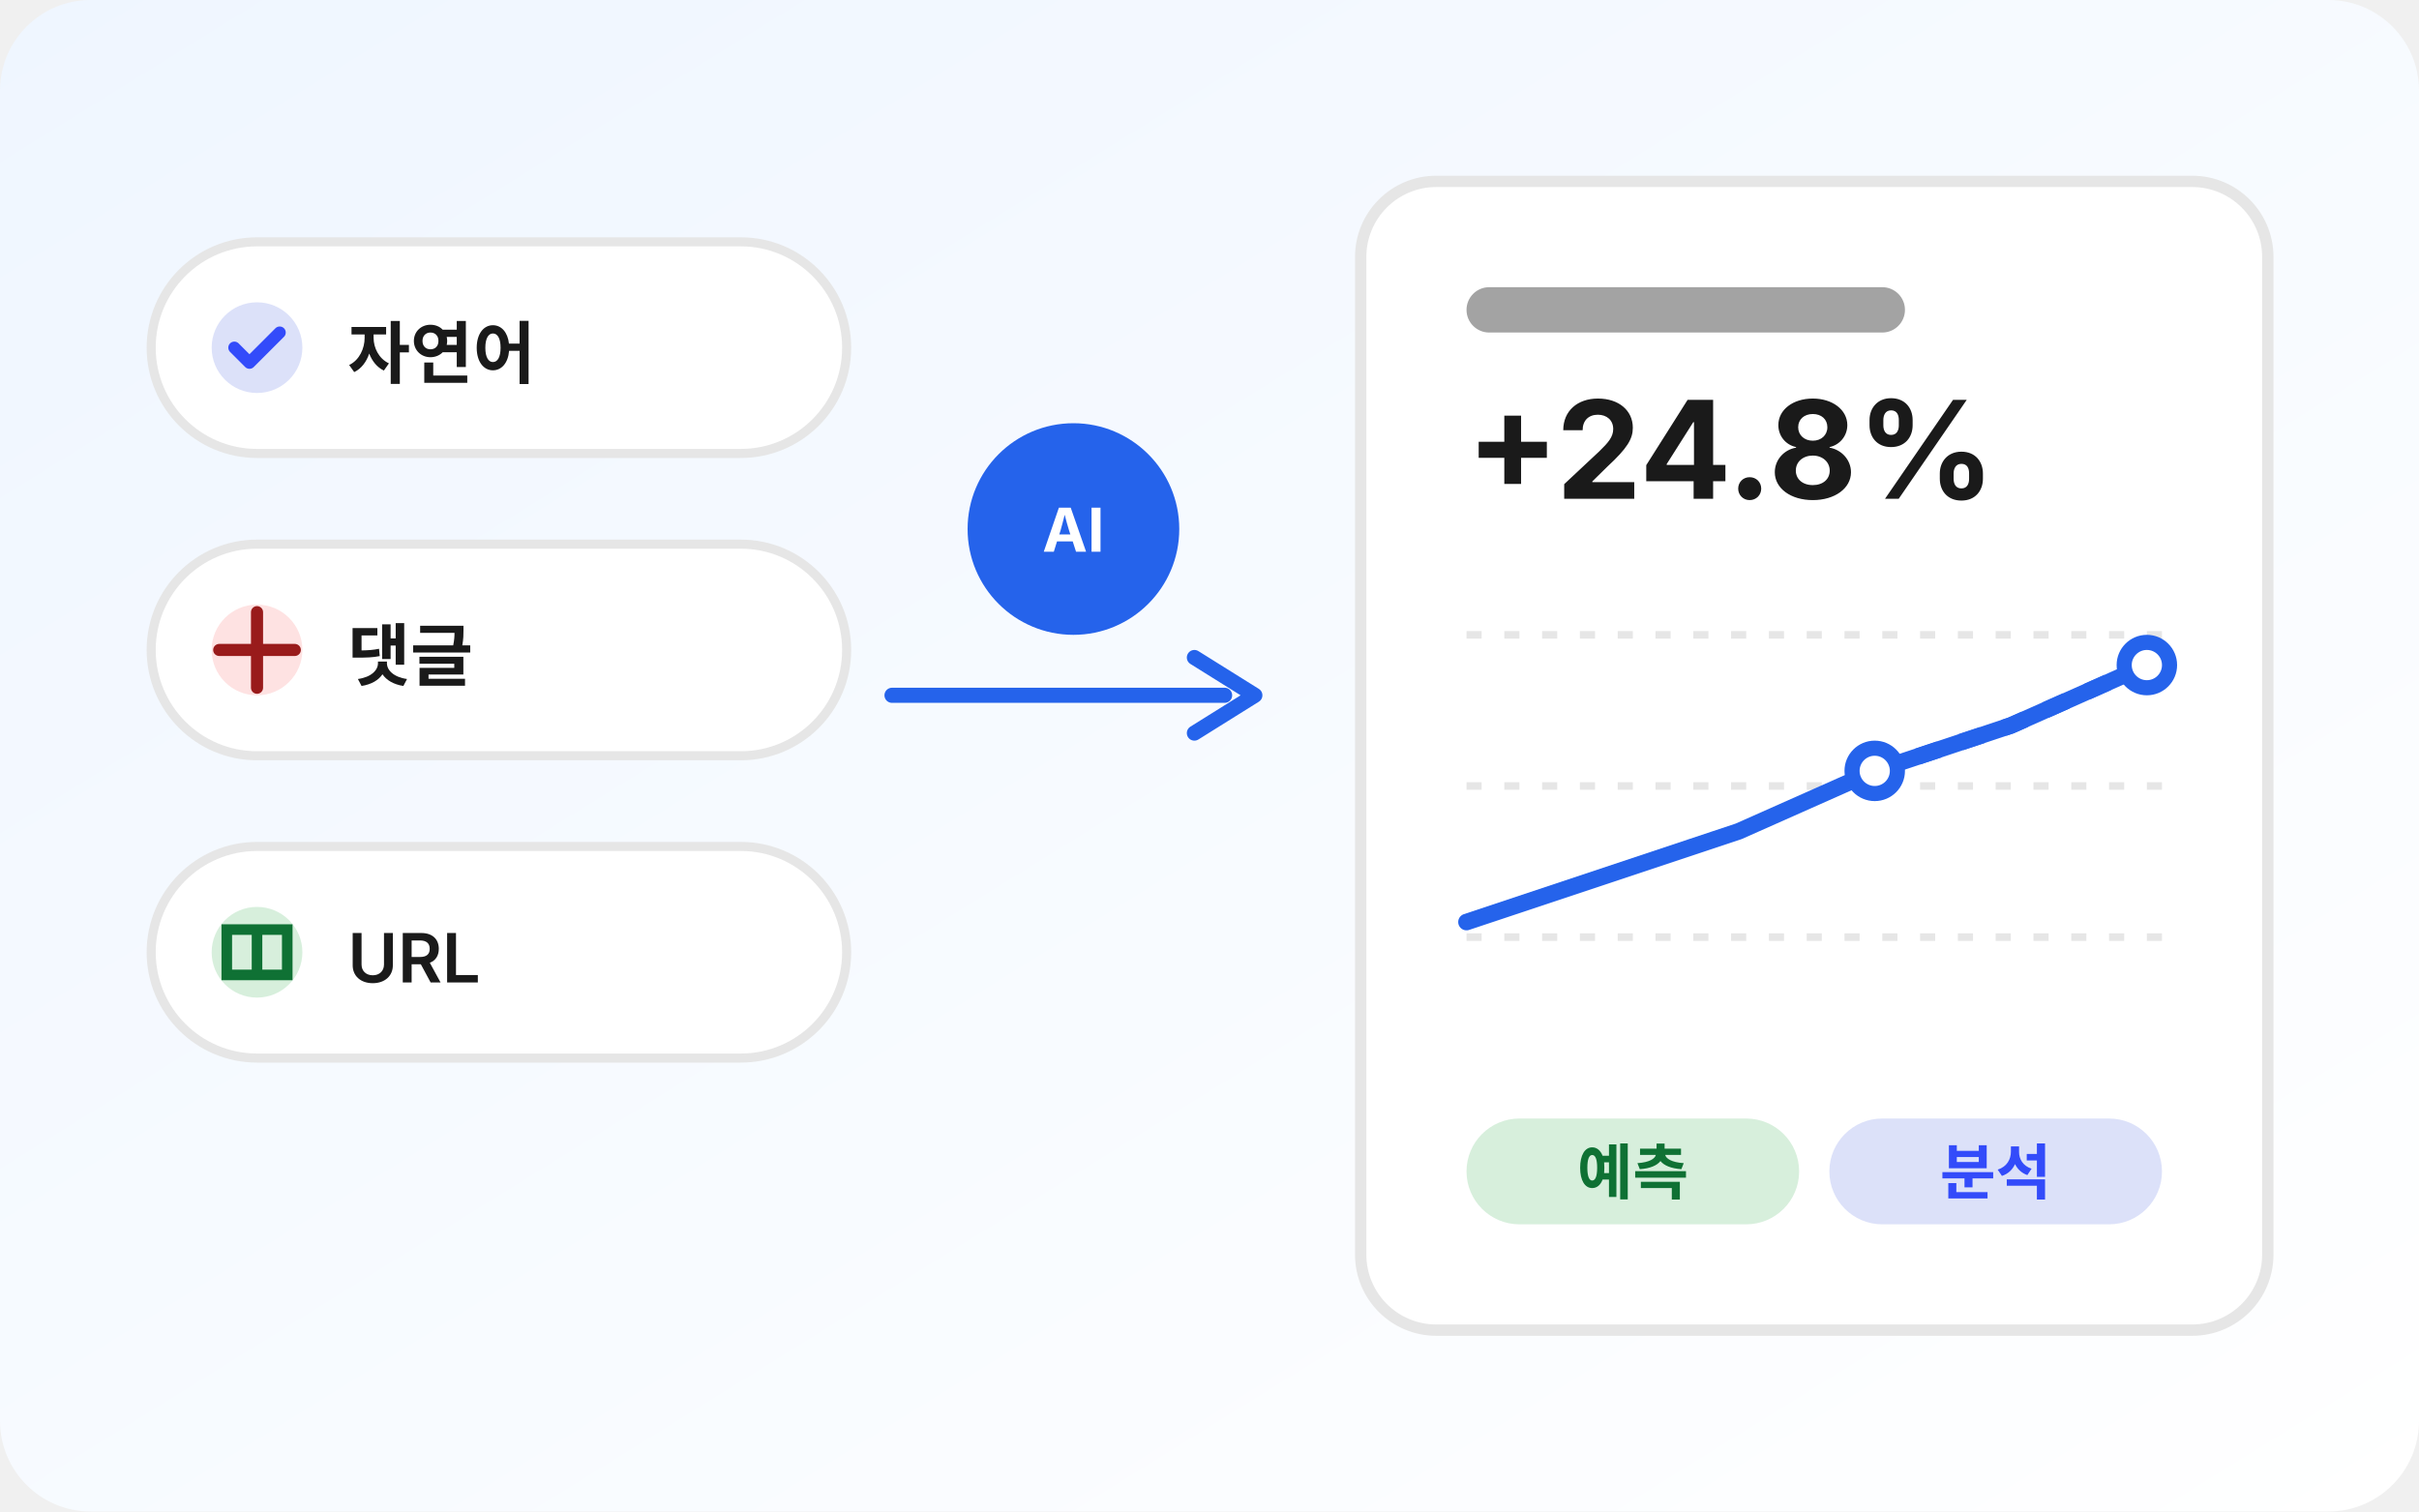
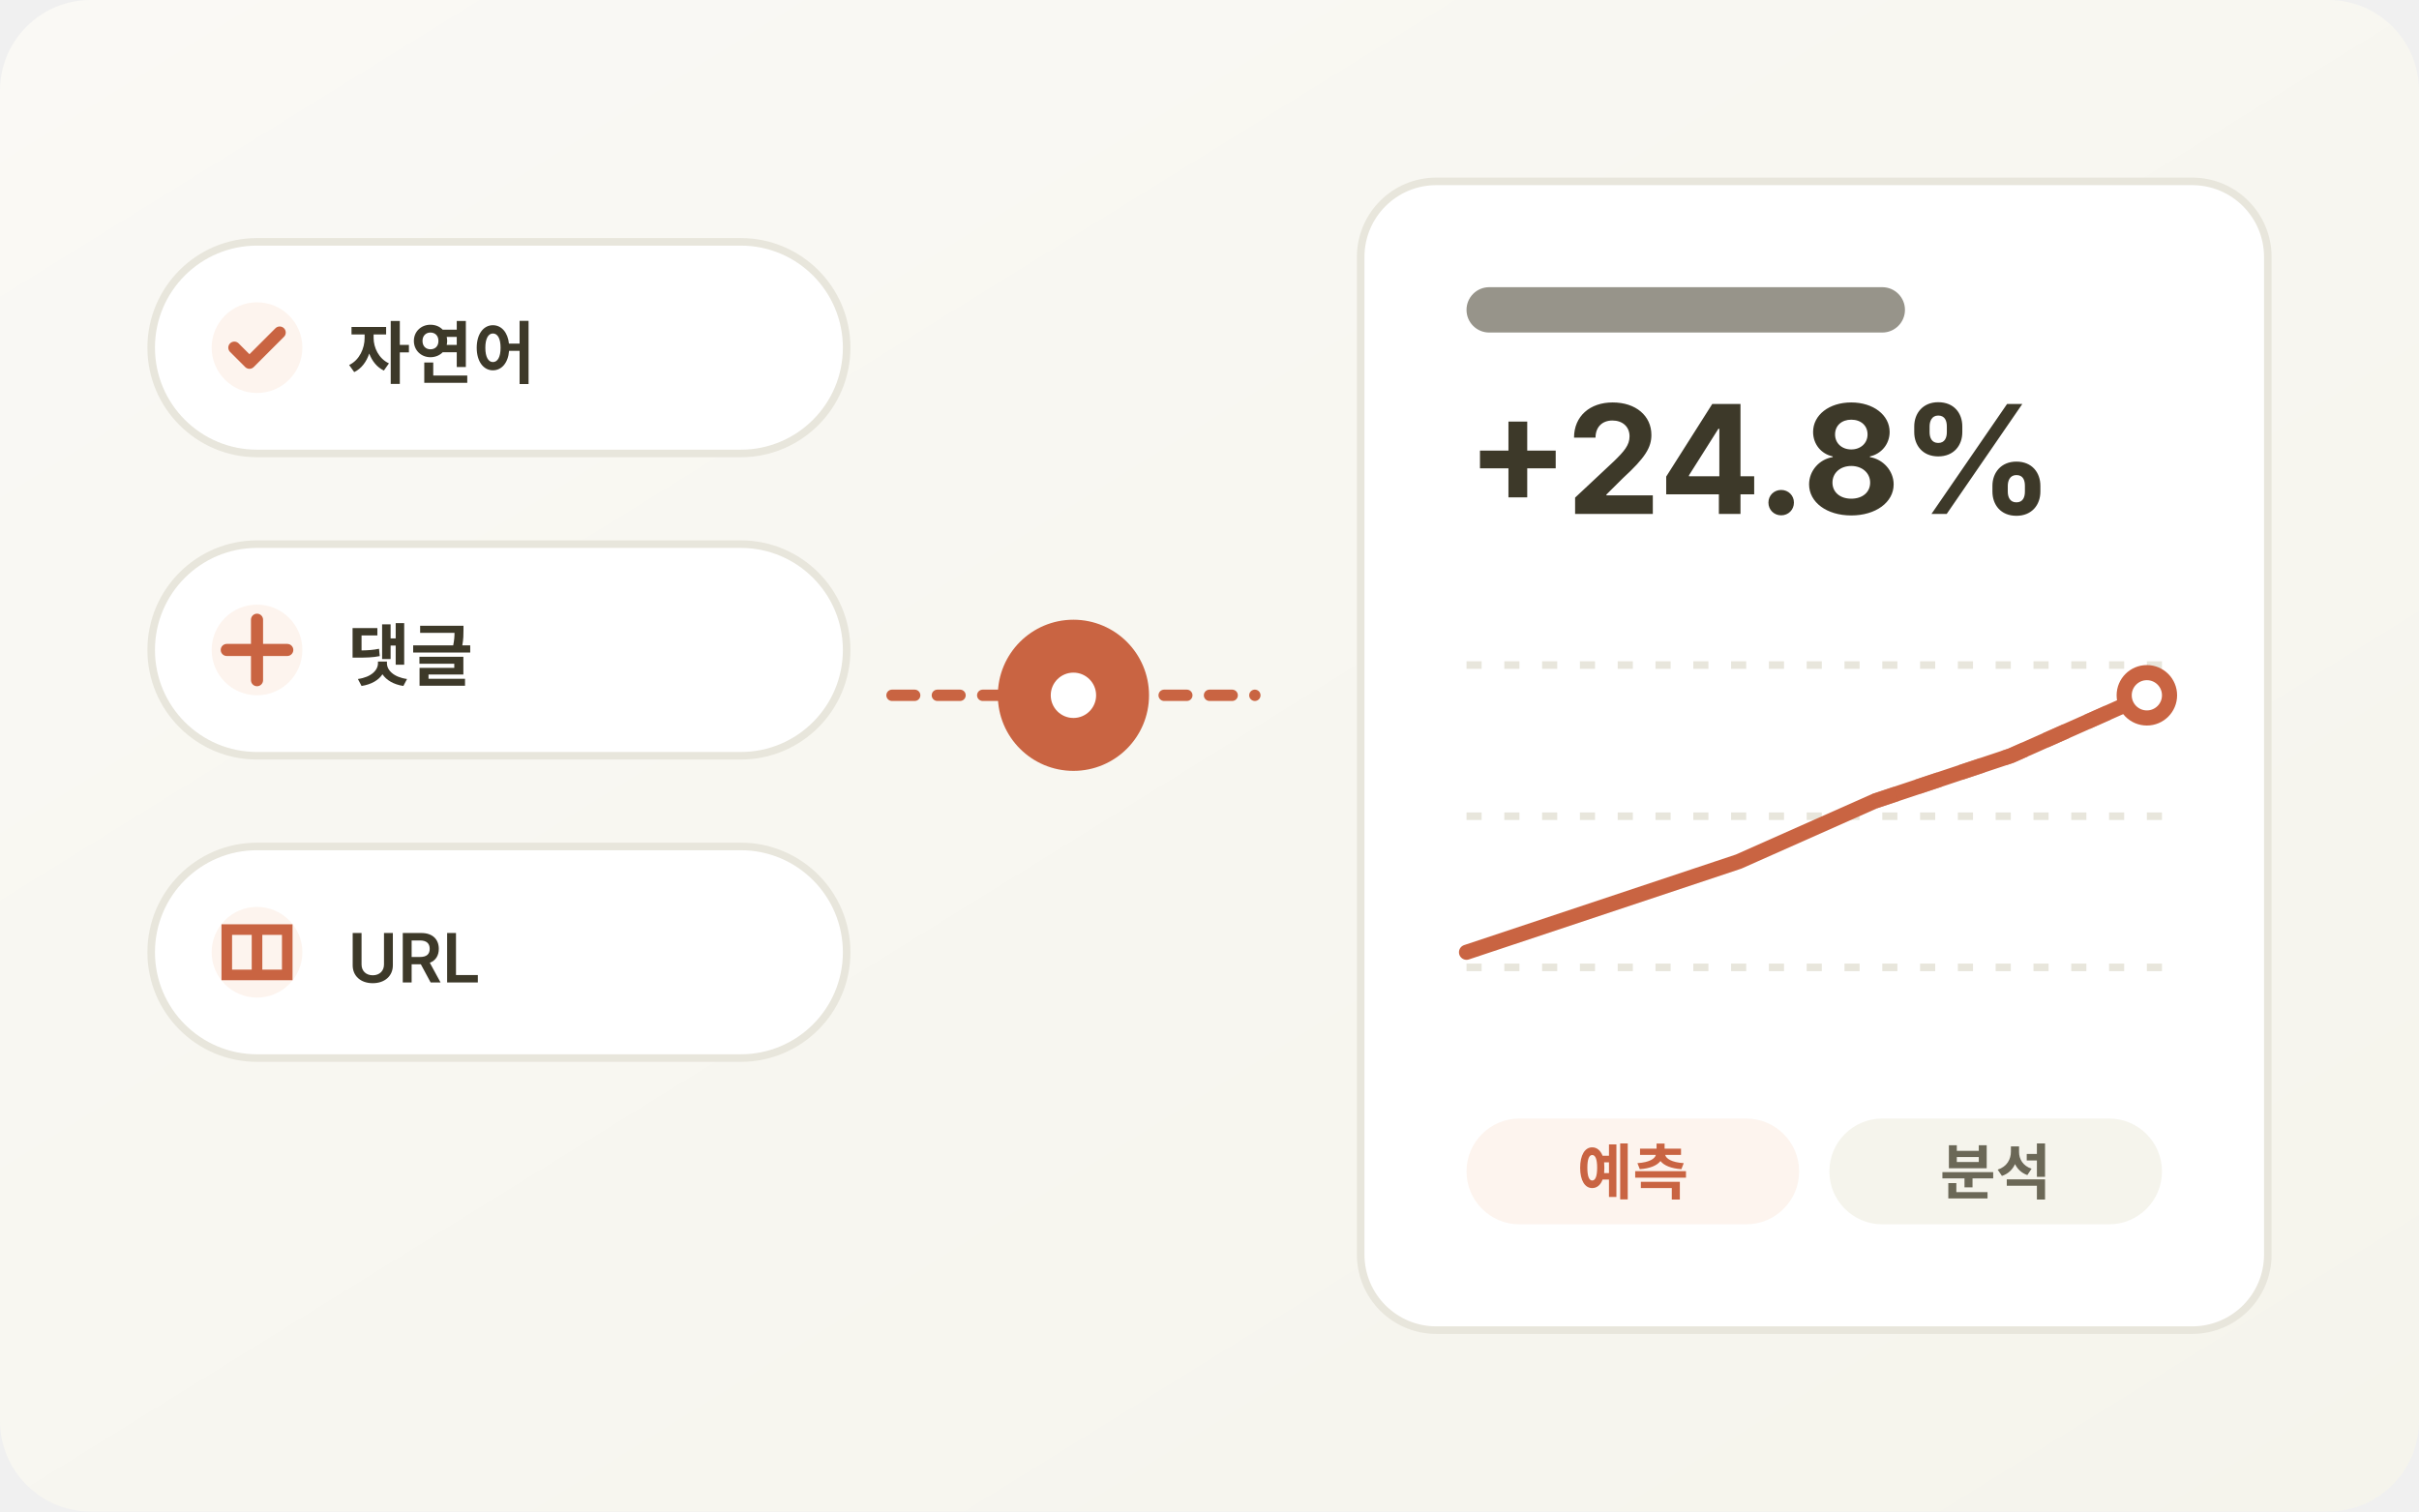
<svg xmlns="http://www.w3.org/2000/svg" viewBox="0 0 320 200" role="img" aria-labelledby="axDataTitle axDataDesc">
  <defs>
    <linearGradient id="axDataBg" x1="0" y1="0" x2="1" y2="1">
-       <stop offset="0%" stop-color="#eff6ff" />
-       <stop offset="100%" stop-color="#ffffff" />
+       <stop offset="0%" stop-color="#faf9f5" />
+       <stop offset="100%" stop-color="#f5f4ec" />
    </linearGradient>
  </defs>
  <rect width="320" height="200" rx="12" fill="url(#axDataBg)" />
-   <g transform="translate(20 32)">
+   <g transform="translate(20 32)" font-family="system-ui,-apple-system,sans-serif">
    <g>
-       <rect width="92" height="28" rx="14" fill="#ffffff" stroke="#e6e6e6" stroke-width="1.2" />
-       <circle cx="14" cy="14" r="6" fill="#dce1f9" />
-       <path d="M11 14 L13 16 L17 12" stroke="#334bfa" stroke-width="1.6" fill="none" stroke-linecap="round" stroke-linejoin="round" />
-       <text x="26" y="18" fill="#1a1a1a" font-family="system-ui,-apple-system,sans-serif" font-size="9" font-weight="600">자연어</text>
+       <rect width="92" height="28" rx="14" fill="#ffffff" stroke="#e8e6dc" />
+       <circle cx="14" cy="14" r="6" fill="#fdf4ee" />
+       <path d="M11 14 L13 16 L17 12" stroke="#c96442" stroke-width="1.6" fill="none" stroke-linecap="round" stroke-linejoin="round" />
+       <text x="26" y="18" fill="#3d3929" font-size="9" font-weight="600">자연어</text>
    </g>
    <g transform="translate(0 40)">
-       <rect width="92" height="28" rx="14" fill="#ffffff" stroke="#e6e6e6" stroke-width="1.2" />
-       <circle cx="14" cy="14" r="6" fill="#fee2e2" />
-       <path d="M9 14 L19 14 M14 9 L14 19" stroke="#991b1b" stroke-width="1.6" fill="none" stroke-linecap="round" />
-       <text x="26" y="18" fill="#1a1a1a" font-family="system-ui,-apple-system,sans-serif" font-size="9" font-weight="600">댓글</text>
+       <rect width="92" height="28" rx="14" fill="#ffffff" stroke="#e8e6dc" />
+       <circle cx="14" cy="14" r="6" fill="#fdf4ee" />
+       <path d="M10 14 L18 14 M14 10 L14 18" stroke="#c96442" stroke-width="1.6" fill="none" stroke-linecap="round" />
+       <text x="26" y="18" fill="#3d3929" font-size="9" font-weight="600">댓글</text>
    </g>
    <g transform="translate(0 80)">
-       <rect width="92" height="28" rx="14" fill="#ffffff" stroke="#e6e6e6" stroke-width="1.2" />
-       <circle cx="14" cy="14" r="6" fill="#d7efdc" />
-       <path d="M10 11 L18 11 L18 17 L10 17 Z M14 11 L14 17" stroke="#0f7134" stroke-width="1.4" fill="none" />
-       <text x="26" y="18" fill="#1a1a1a" font-family="system-ui,-apple-system,sans-serif" font-size="9" font-weight="600">URL</text>
+       <rect width="92" height="28" rx="14" fill="#ffffff" stroke="#e8e6dc" />
+       <circle cx="14" cy="14" r="6" fill="#fdf4ee" />
+       <path d="M10 11 L18 11 L18 17 L10 17 Z M14 11 L14 17" stroke="#c96442" stroke-width="1.4" fill="none" />
+       <text x="26" y="18" fill="#3d3929" font-size="9" font-weight="600">URL</text>
    </g>
  </g>
  <g transform="translate(118 92)">
-     <line x1="0" y1="0" x2="44" y2="0" stroke="#2563eb" stroke-width="2" stroke-linecap="round" />
-     <path d="M40 -5 L48 0 L40 5" stroke="#2563eb" stroke-width="2" fill="none" stroke-linecap="round" stroke-linejoin="round" />
-     <g transform="translate(24 -22)">
-       <circle r="14" fill="#2563eb" />
-       <text y="3" text-anchor="middle" fill="#ffffff" font-family="system-ui,-apple-system,sans-serif" font-size="8" font-weight="700">AI</text>
+     <line x1="0" y1="0" x2="48" y2="0" stroke="#c96442" stroke-width="1.5" stroke-linecap="round" stroke-dasharray="3 3" />
+     <circle cx="24" cy="0" r="10" fill="#c96442" />
+     <circle cx="24" cy="0" r="3" fill="#ffffff" />
+   </g>
+   <g transform="translate(180 24)" font-family="system-ui,-apple-system,sans-serif">
+     <rect width="120" height="152" rx="10" fill="#ffffff" stroke="#e8e6dc" />
+     <rect x="14" y="14" width="58" height="6" rx="3" fill="#97948a" />
+     <text x="14" y="44" fill="#3d3929" font-size="20" font-weight="700">+24.8%</text>
+     <g transform="translate(14 64)">
+       <line x1="0" y1="40" x2="92" y2="40" stroke="#e8e6dc" stroke-dasharray="2 3" />
+       <line x1="0" y1="20" x2="92" y2="20" stroke="#e8e6dc" stroke-dasharray="2 3" />
+       <line x1="0" y1="0" x2="92" y2="0" stroke="#e8e6dc" stroke-dasharray="2 3" />
+       <path d="M0 38 L18 32 L36 26 L54 18 L72 12 L90 4" stroke="#c96442" stroke-width="2" fill="none" stroke-linecap="round" stroke-linejoin="round" />
+       <path d="M54 18 L72 12 L90 4" stroke="#c96442" stroke-width="2" stroke-dasharray="3 3" fill="none" opacity="0.7" />
+       <circle cx="90" cy="4" r="3" fill="#ffffff" stroke="#c96442" stroke-width="2" />
    </g>
-   </g>
-   <g transform="translate(180 24)">
-     <rect width="120" height="152" rx="10" fill="#ffffff" stroke="#e6e6e6" stroke-width="1.5" />
-     <rect x="14" y="14" width="58" height="6" rx="3" fill="#a3a3a3" />
-     <text x="14" y="42" fill="#1a1a1a" font-family="system-ui,-apple-system,sans-serif" font-size="18" font-weight="700">+24.8%</text>
-     <g transform="translate(14 60)">
-       <line x1="0" y1="40" x2="92" y2="40" stroke="#e6e6e6" stroke-dasharray="2 3" />
-       <line x1="0" y1="20" x2="92" y2="20" stroke="#e6e6e6" stroke-dasharray="2 3" />
-       <line x1="0" y1="0" x2="92" y2="0" stroke="#e6e6e6" stroke-dasharray="2 3" />
-       <path d="M0 38 L18 32 L36 26 L54 18 L72 12 L90 4" stroke="#2563eb" stroke-width="2.2" fill="none" stroke-linecap="round" stroke-linejoin="round" />
-       <path d="M54 18 L72 12 L90 4" stroke="#2563eb" stroke-width="2.2" stroke-dasharray="3 3" fill="none" />
-       <circle cx="54" cy="18" r="3" fill="#ffffff" stroke="#2563eb" stroke-width="2" />
-       <circle cx="90" cy="4" r="3" fill="#ffffff" stroke="#2563eb" stroke-width="2" />
-     </g>
-     <rect x="14" y="124" width="44" height="14" rx="7" fill="#d7efdc" />
-     <text x="36" y="134" text-anchor="middle" fill="#0f7134" font-family="system-ui,-apple-system,sans-serif" font-size="8" font-weight="600">예측</text>
-     <rect x="62" y="124" width="44" height="14" rx="7" fill="#dce1f9" />
-     <text x="84" y="134" text-anchor="middle" fill="#334bfa" font-family="system-ui,-apple-system,sans-serif" font-size="8" font-weight="600">분석</text>
+     <rect x="14" y="124" width="44" height="14" rx="7" fill="#fdf4ee" />
+     <text x="36" y="134" text-anchor="middle" fill="#c96442" font-size="8" font-weight="600">예측</text>
+     <rect x="62" y="124" width="44" height="14" rx="7" fill="#f5f4ec" />
+     <text x="84" y="134" text-anchor="middle" fill="#6b6857" font-size="8" font-weight="600">분석</text>
  </g>
</svg>
